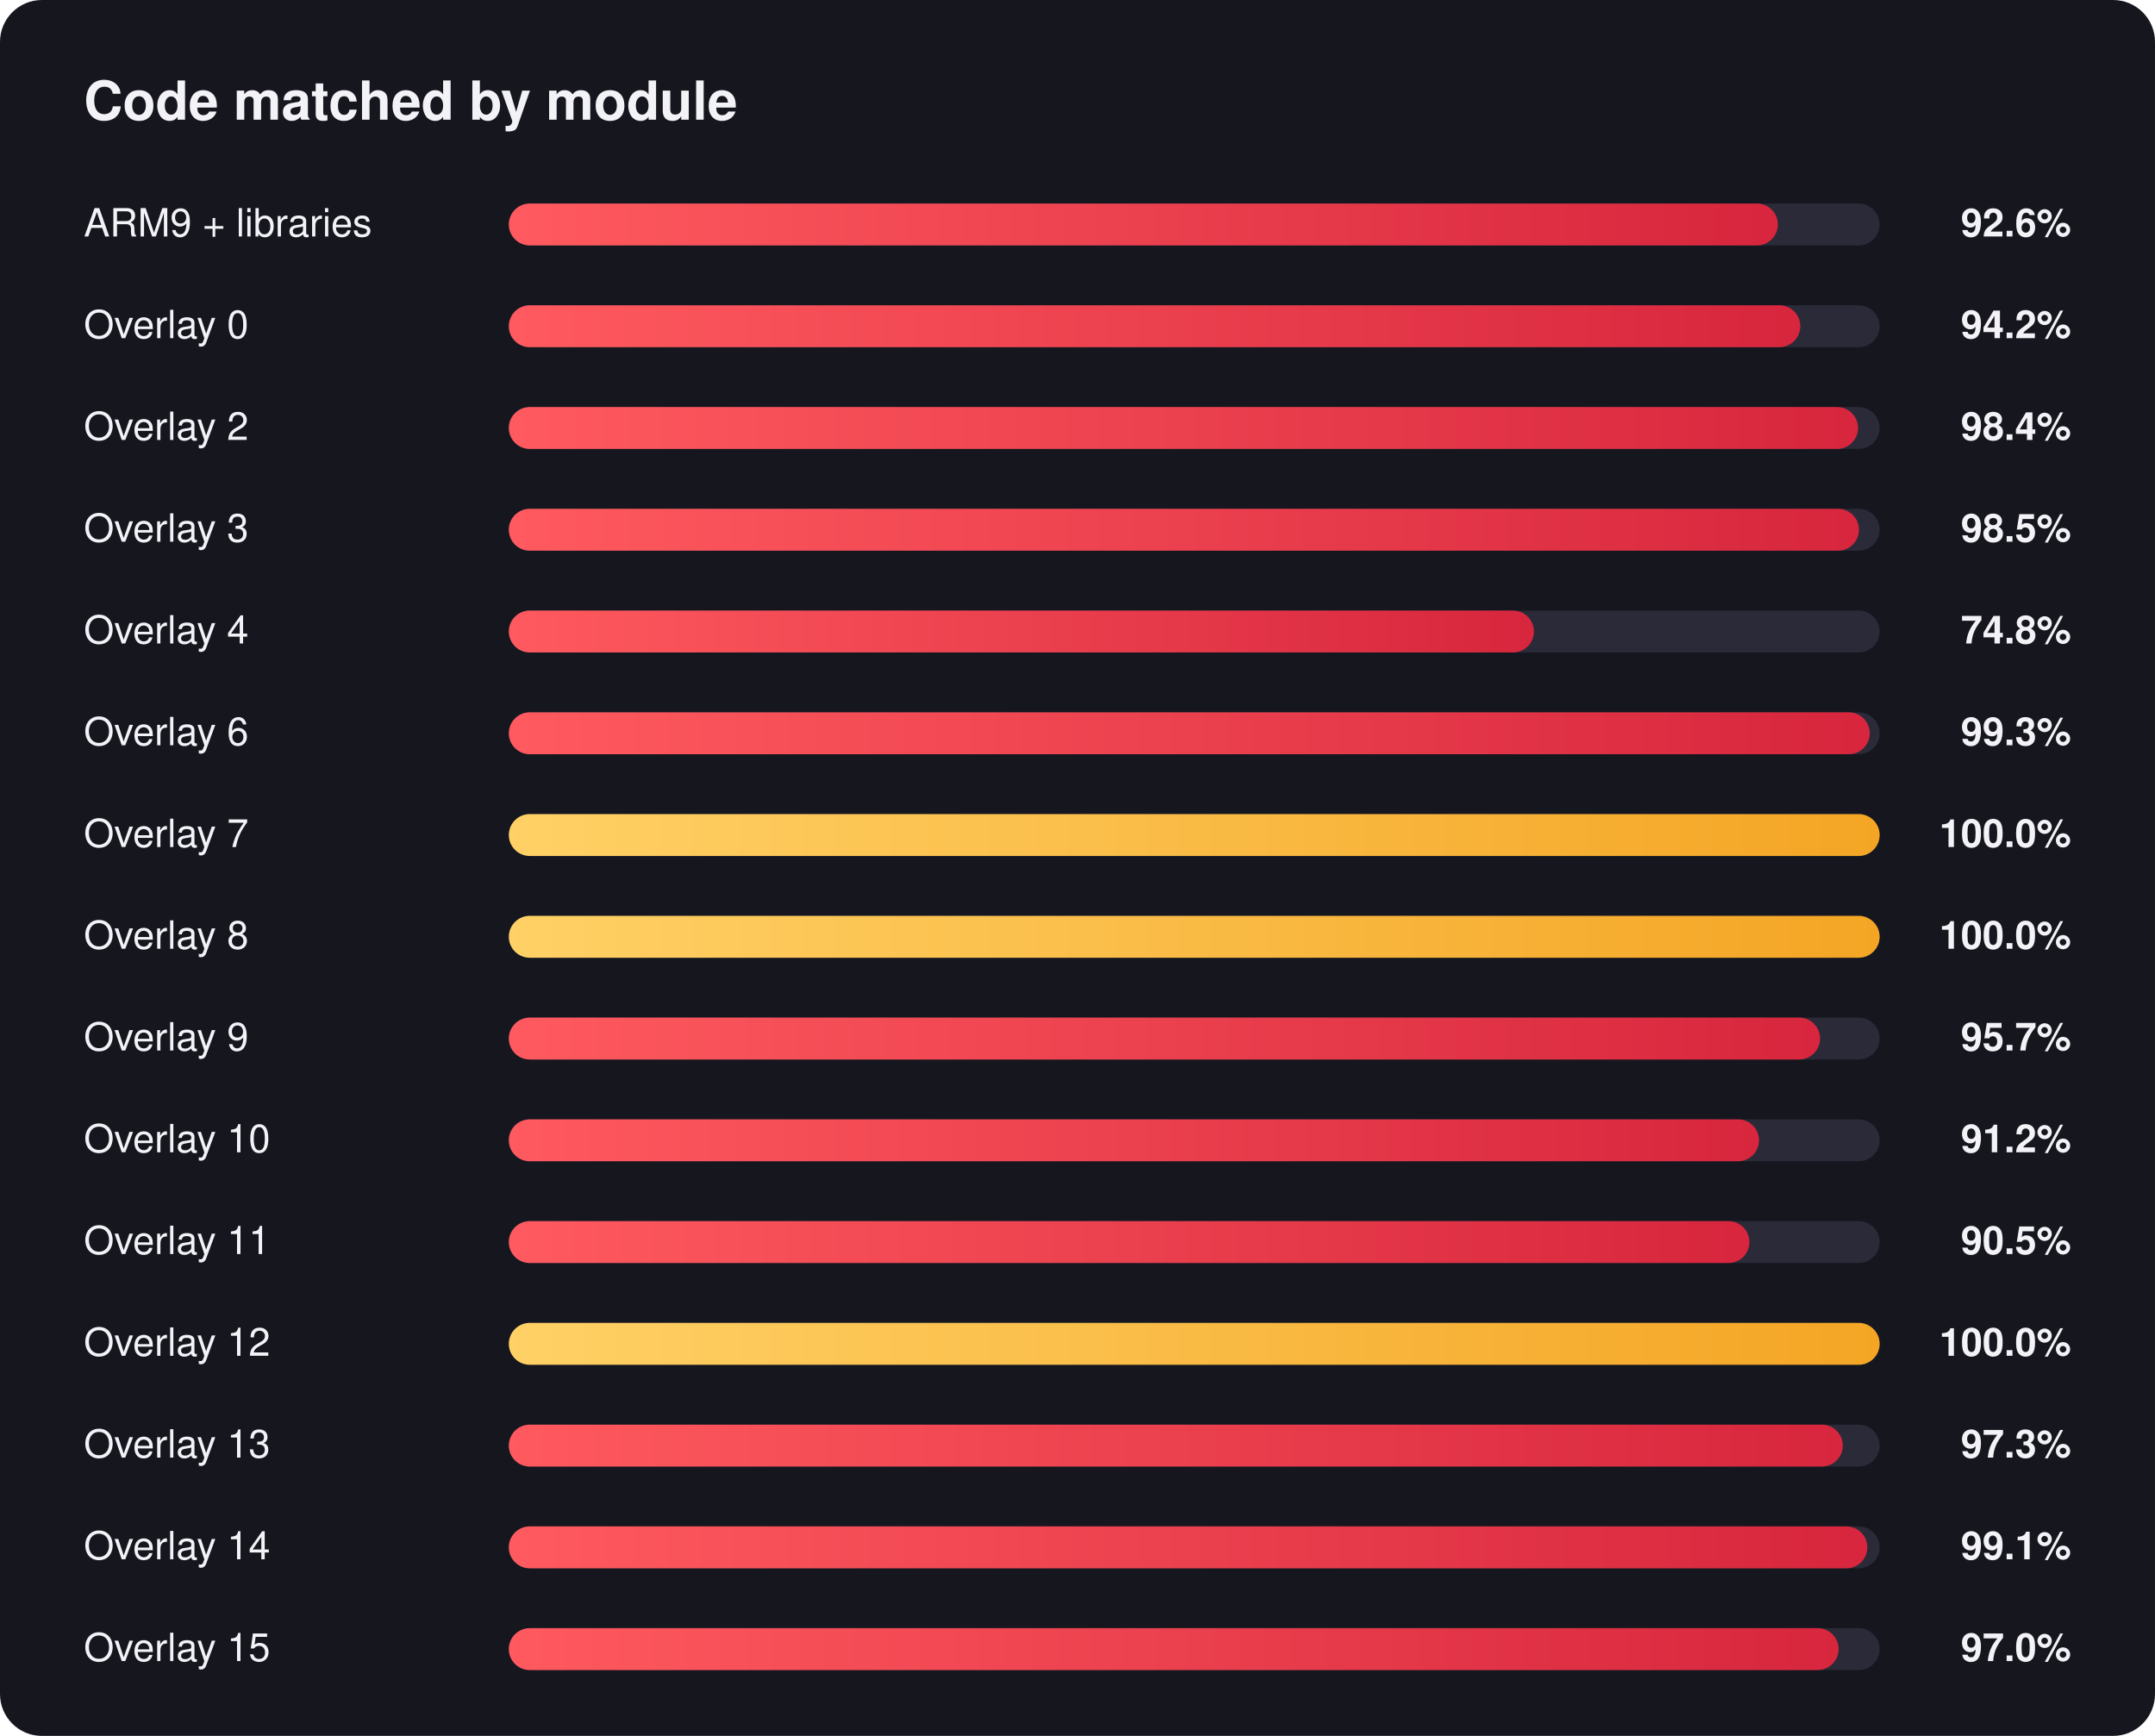
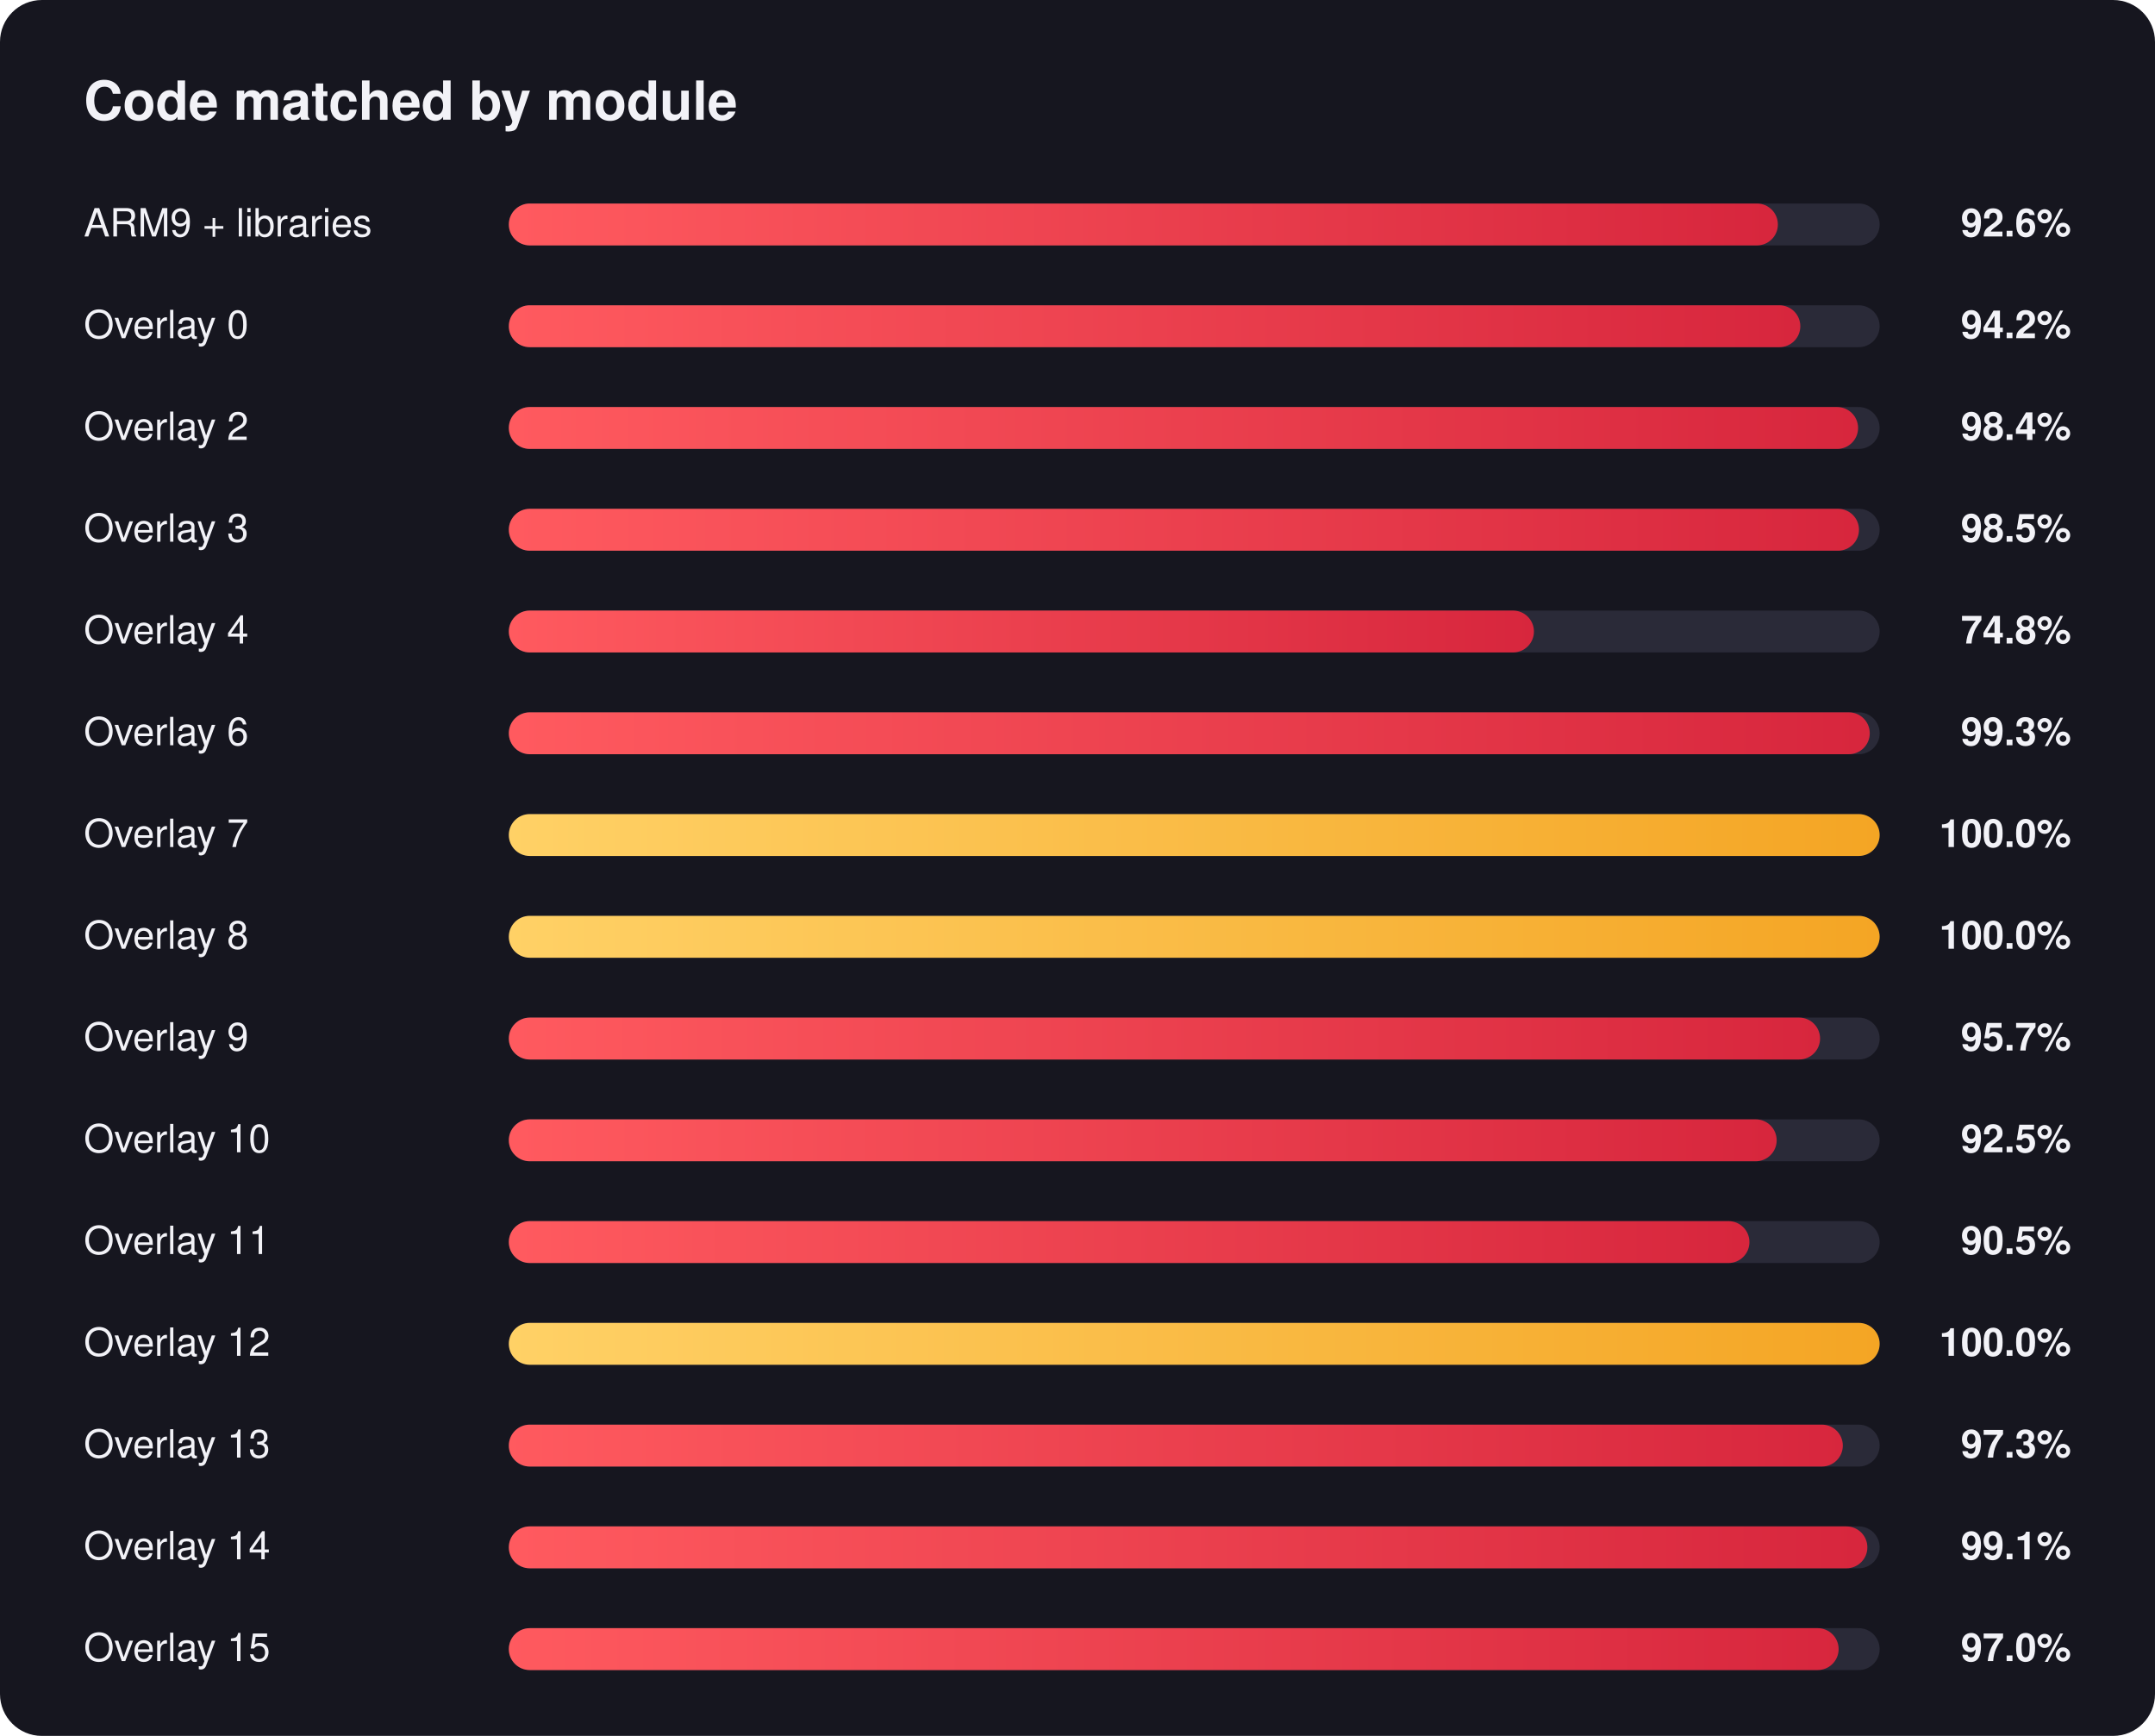
<svg xmlns="http://www.w3.org/2000/svg" width="720" height="580" viewBox="0 0 720 580" font-family="Segoe UI, Helvetica, Arial, sans-serif">
  <defs>
    <linearGradient id="red" x1="0" x2="1" y1="0" y2="0">
      <stop offset="0" stop-color="#ff5a5f" />
      <stop offset="1" stop-color="#d7263d" />
    </linearGradient>
    <linearGradient id="gold" x1="0" x2="1" y1="0" y2="0">
      <stop offset="0" stop-color="#ffd166" />
      <stop offset="1" stop-color="#f4a524" />
    </linearGradient>
  </defs>
  <rect width="720" height="580" rx="14" fill="#16161f" />
  <text x="28" y="40" fill="#f2f2f7" font-size="18" font-weight="700">Code matched by module</text>
  <text x="28" y="79" fill="#f2f2f7" font-size="13">ARM9 + libraries</text>
  <text x="692" y="79" fill="#f2f2f7" font-size="13" font-weight="600" text-anchor="end">92.6%</text>
  <rect x="170" y="68" width="458" height="14" rx="7.0" fill="#2a2a38" />
  <rect x="170" y="68" width="424.0" height="14" rx="7.0" fill="url(#red)" />
  <text x="28" y="113" fill="#f2f2f7" font-size="13">Overlay 0</text>
  <text x="692" y="113" fill="#f2f2f7" font-size="13" font-weight="600" text-anchor="end">94.2%</text>
  <rect x="170" y="102" width="458" height="14" rx="7.0" fill="#2a2a38" />
  <rect x="170" y="102" width="431.5" height="14" rx="7.0" fill="url(#red)" />
  <text x="28" y="147" fill="#f2f2f7" font-size="13">Overlay 2</text>
  <text x="692" y="147" fill="#f2f2f7" font-size="13" font-weight="600" text-anchor="end">98.4%</text>
  <rect x="170" y="136" width="458" height="14" rx="7.0" fill="#2a2a38" />
  <rect x="170" y="136" width="450.8" height="14" rx="7.0" fill="url(#red)" />
  <text x="28" y="181" fill="#f2f2f7" font-size="13">Overlay 3</text>
  <text x="692" y="181" fill="#f2f2f7" font-size="13" font-weight="600" text-anchor="end">98.5%</text>
  <rect x="170" y="170" width="458" height="14" rx="7.0" fill="#2a2a38" />
  <rect x="170" y="170" width="451.1" height="14" rx="7.0" fill="url(#red)" />
  <text x="28" y="215" fill="#f2f2f7" font-size="13">Overlay 4</text>
  <text x="692" y="215" fill="#f2f2f7" font-size="13" font-weight="600" text-anchor="end">74.8%</text>
  <rect x="170" y="204" width="458" height="14" rx="7.0" fill="#2a2a38" />
  <rect x="170" y="204" width="342.5" height="14" rx="7.0" fill="url(#red)" />
  <text x="28" y="249" fill="#f2f2f7" font-size="13">Overlay 6</text>
  <text x="692" y="249" fill="#f2f2f7" font-size="13" font-weight="600" text-anchor="end">99.3%</text>
  <rect x="170" y="238" width="458" height="14" rx="7.0" fill="#2a2a38" />
  <rect x="170" y="238" width="454.7" height="14" rx="7.0" fill="url(#red)" />
  <text x="28" y="283" fill="#f2f2f7" font-size="13">Overlay 7</text>
  <text x="692" y="283" fill="#f2f2f7" font-size="13" font-weight="600" text-anchor="end">100.0%</text>
  <rect x="170" y="272" width="458" height="14" rx="7.0" fill="#2a2a38" />
  <rect x="170" y="272" width="458.0" height="14" rx="7.0" fill="url(#gold)" />
  <text x="28" y="317" fill="#f2f2f7" font-size="13">Overlay 8</text>
  <text x="692" y="317" fill="#f2f2f7" font-size="13" font-weight="600" text-anchor="end">100.0%</text>
  <rect x="170" y="306" width="458" height="14" rx="7.0" fill="#2a2a38" />
  <rect x="170" y="306" width="458.0" height="14" rx="7.0" fill="url(#gold)" />
  <text x="28" y="351" fill="#f2f2f7" font-size="13">Overlay 9</text>
  <text x="692" y="351" fill="#f2f2f7" font-size="13" font-weight="600" text-anchor="end">95.7%</text>
  <rect x="170" y="340" width="458" height="14" rx="7.0" fill="#2a2a38" />
  <rect x="170" y="340" width="438.1" height="14" rx="7.0" fill="url(#red)" />
  <text x="28" y="385" fill="#f2f2f7" font-size="13">Overlay 10</text>
-   <text x="692" y="385" fill="#f2f2f7" font-size="13" font-weight="600" text-anchor="end">91.2%</text>
+   <text x="692" y="385" fill="#f2f2f7" font-size="13" font-weight="600" text-anchor="end">92.5%</text>
  <rect x="170" y="374" width="458" height="14" rx="7.0" fill="#2a2a38" />
-   <rect x="170" y="374" width="417.7" height="14" rx="7.0" fill="url(#red)" />
+   <rect x="170" y="374" width="423.6" height="14" rx="7.0" fill="url(#red)" />
  <text x="28" y="419" fill="#f2f2f7" font-size="13">Overlay 11</text>
  <text x="692" y="419" fill="#f2f2f7" font-size="13" font-weight="600" text-anchor="end">90.5%</text>
  <rect x="170" y="408" width="458" height="14" rx="7.0" fill="#2a2a38" />
  <rect x="170" y="408" width="414.5" height="14" rx="7.0" fill="url(#red)" />
  <text x="28" y="453" fill="#f2f2f7" font-size="13">Overlay 12</text>
  <text x="692" y="453" fill="#f2f2f7" font-size="13" font-weight="600" text-anchor="end">100.0%</text>
  <rect x="170" y="442" width="458" height="14" rx="7.0" fill="#2a2a38" />
  <rect x="170" y="442" width="458.0" height="14" rx="7.0" fill="url(#gold)" />
  <text x="28" y="487" fill="#f2f2f7" font-size="13">Overlay 13</text>
  <text x="692" y="487" fill="#f2f2f7" font-size="13" font-weight="600" text-anchor="end">97.3%</text>
  <rect x="170" y="476" width="458" height="14" rx="7.0" fill="#2a2a38" />
  <rect x="170" y="476" width="445.7" height="14" rx="7.0" fill="url(#red)" />
  <text x="28" y="521" fill="#f2f2f7" font-size="13">Overlay 14</text>
  <text x="692" y="521" fill="#f2f2f7" font-size="13" font-weight="600" text-anchor="end">99.1%</text>
  <rect x="170" y="510" width="458" height="14" rx="7.0" fill="#2a2a38" />
  <rect x="170" y="510" width="453.9" height="14" rx="7.0" fill="url(#red)" />
  <text x="28" y="555" fill="#f2f2f7" font-size="13">Overlay 15</text>
  <text x="692" y="555" fill="#f2f2f7" font-size="13" font-weight="600" text-anchor="end">97.0%</text>
  <rect x="170" y="544" width="458" height="14" rx="7.0" fill="#2a2a38" />
  <rect x="170" y="544" width="444.3" height="14" rx="7.0" fill="url(#red)" />
</svg>
